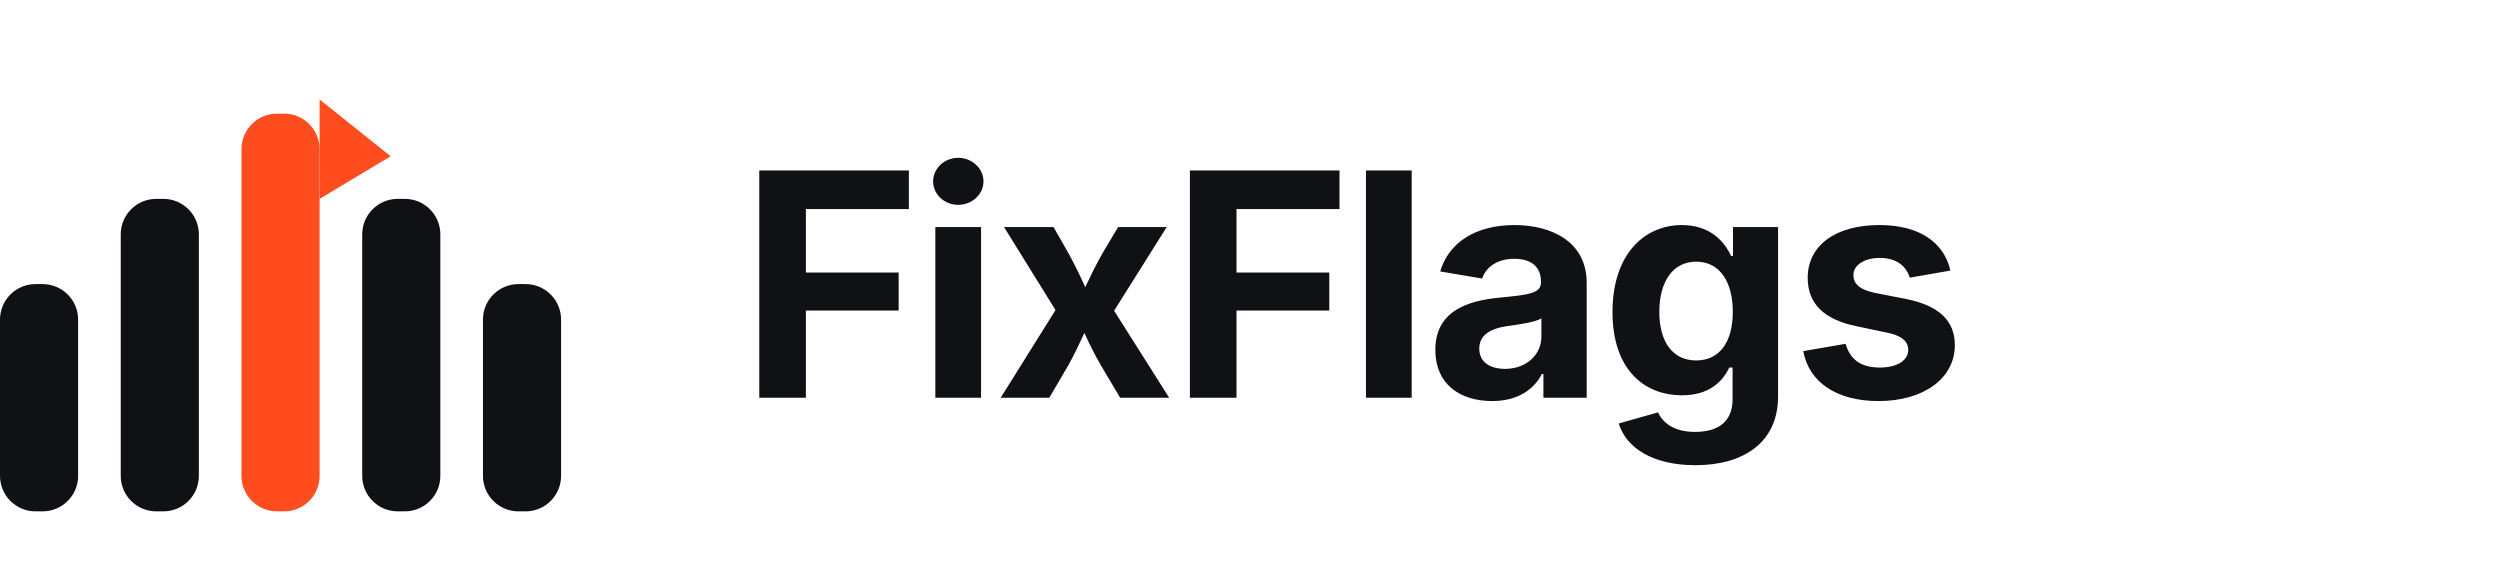
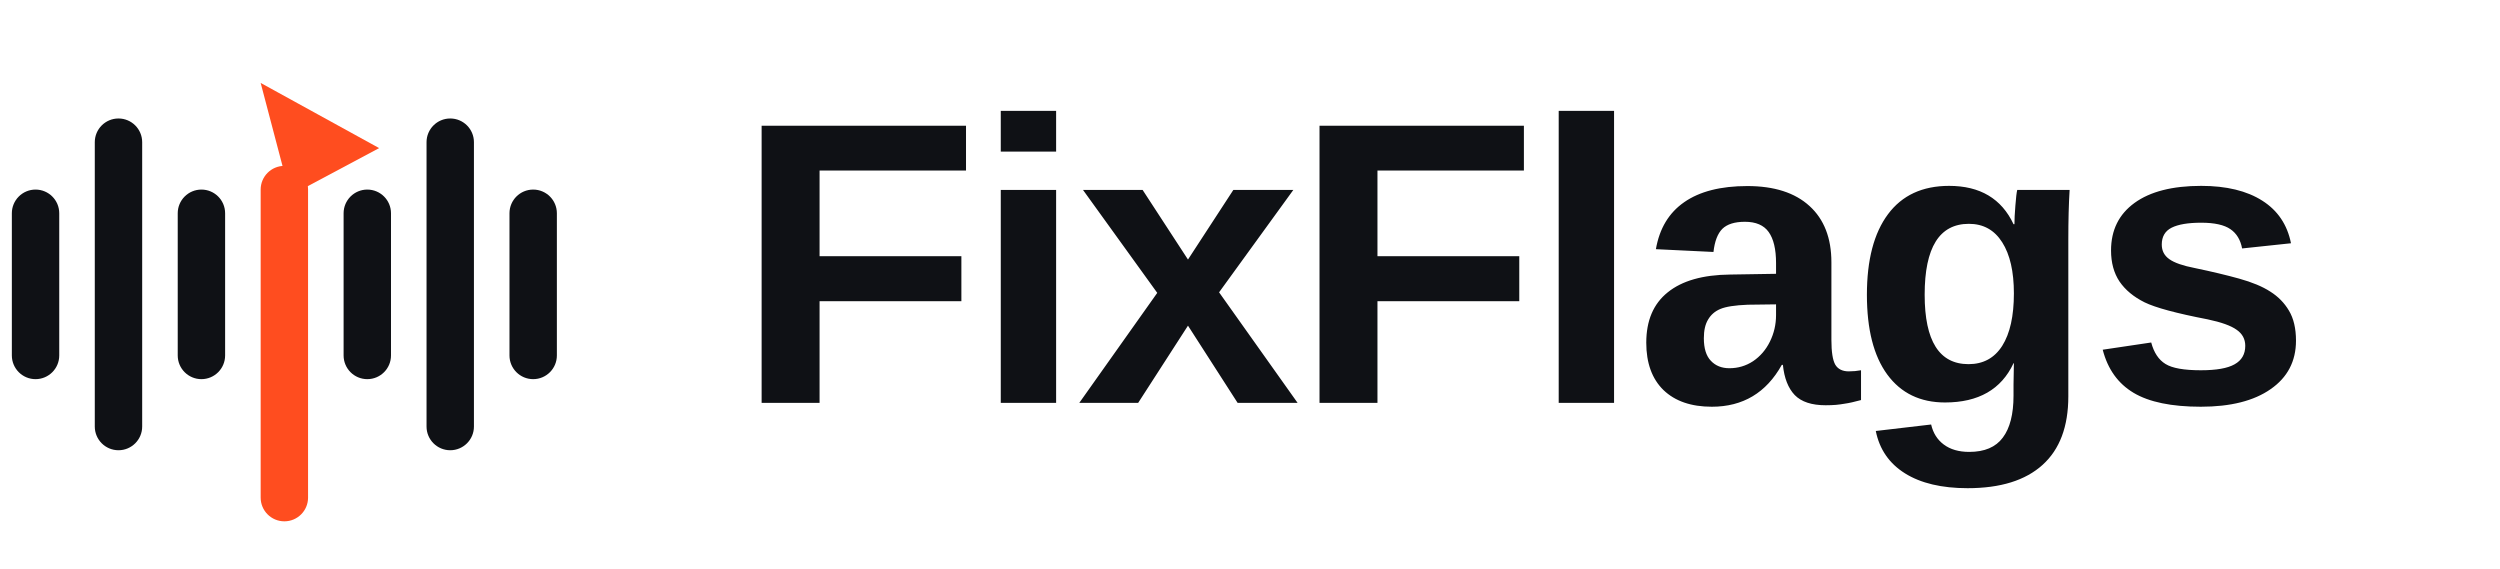
- <svg xmlns="http://www.w3.org/2000/svg" viewBox="0 0 176 40" fill="none" role="img" aria-label="FixFlags">
-   <rect x="0" y="20" width="5.5" height="16" rx="2.5" fill="#0F1115" />
-   <rect x="8.5" y="14" width="5.5" height="22" rx="2.5" fill="#0F1115" />
-   <rect x="17" y="8" width="5.5" height="28" rx="2.5" fill="#FF4D1F" />
-   <path d="M22.5 7 L27.5 11 L22.5 14 Z" fill="#FF4D1F" />
-   <rect x="25.5" y="14" width="5.5" height="22" rx="2.5" fill="#0F1115" />
-   <rect x="34" y="20" width="5.5" height="16" rx="2.5" fill="#0F1115" />
-   <text x="52" y="28" fill="#0F1115" font-family="Satoshi, Inter, system-ui, sans-serif" font-size="22" font-weight="700" letter-spacing="-0.02em">FixFlags</text>
+ <svg xmlns="http://www.w3.org/2000/svg" viewBox="0 0 211 48" fill="none" role="img" aria-label="FixFlags">
+   <rect x="1" y="16" width="4" height="16" rx="2" fill="#0F1115" />
+   <rect x="8" y="10" width="4" height="28" rx="2" fill="#0F1115" />
+   <rect x="15" y="16" width="4" height="16" rx="2" fill="#0F1115" />
+   <rect x="29" y="16" width="4" height="16" rx="2" fill="#0F1115" />
+   <rect x="36" y="10" width="4" height="28" rx="2" fill="#0F1115" />
+   <rect x="43" y="16" width="4" height="16" rx="2" fill="#0F1115" />
+   <rect x="22" y="14" width="4" height="30" rx="2" fill="#FF4D1F" />
+   <path d="M22 7 L32 12.5 L24.5 16.5 Z" fill="#FF4D1F" />
+   <text x="62" y="34" fill="#0F1115" font-family="Satoshi, Arial, system-ui, sans-serif" font-size="34" font-weight="700" letter-spacing="-0.02em">FixFlags</text>
</svg>
